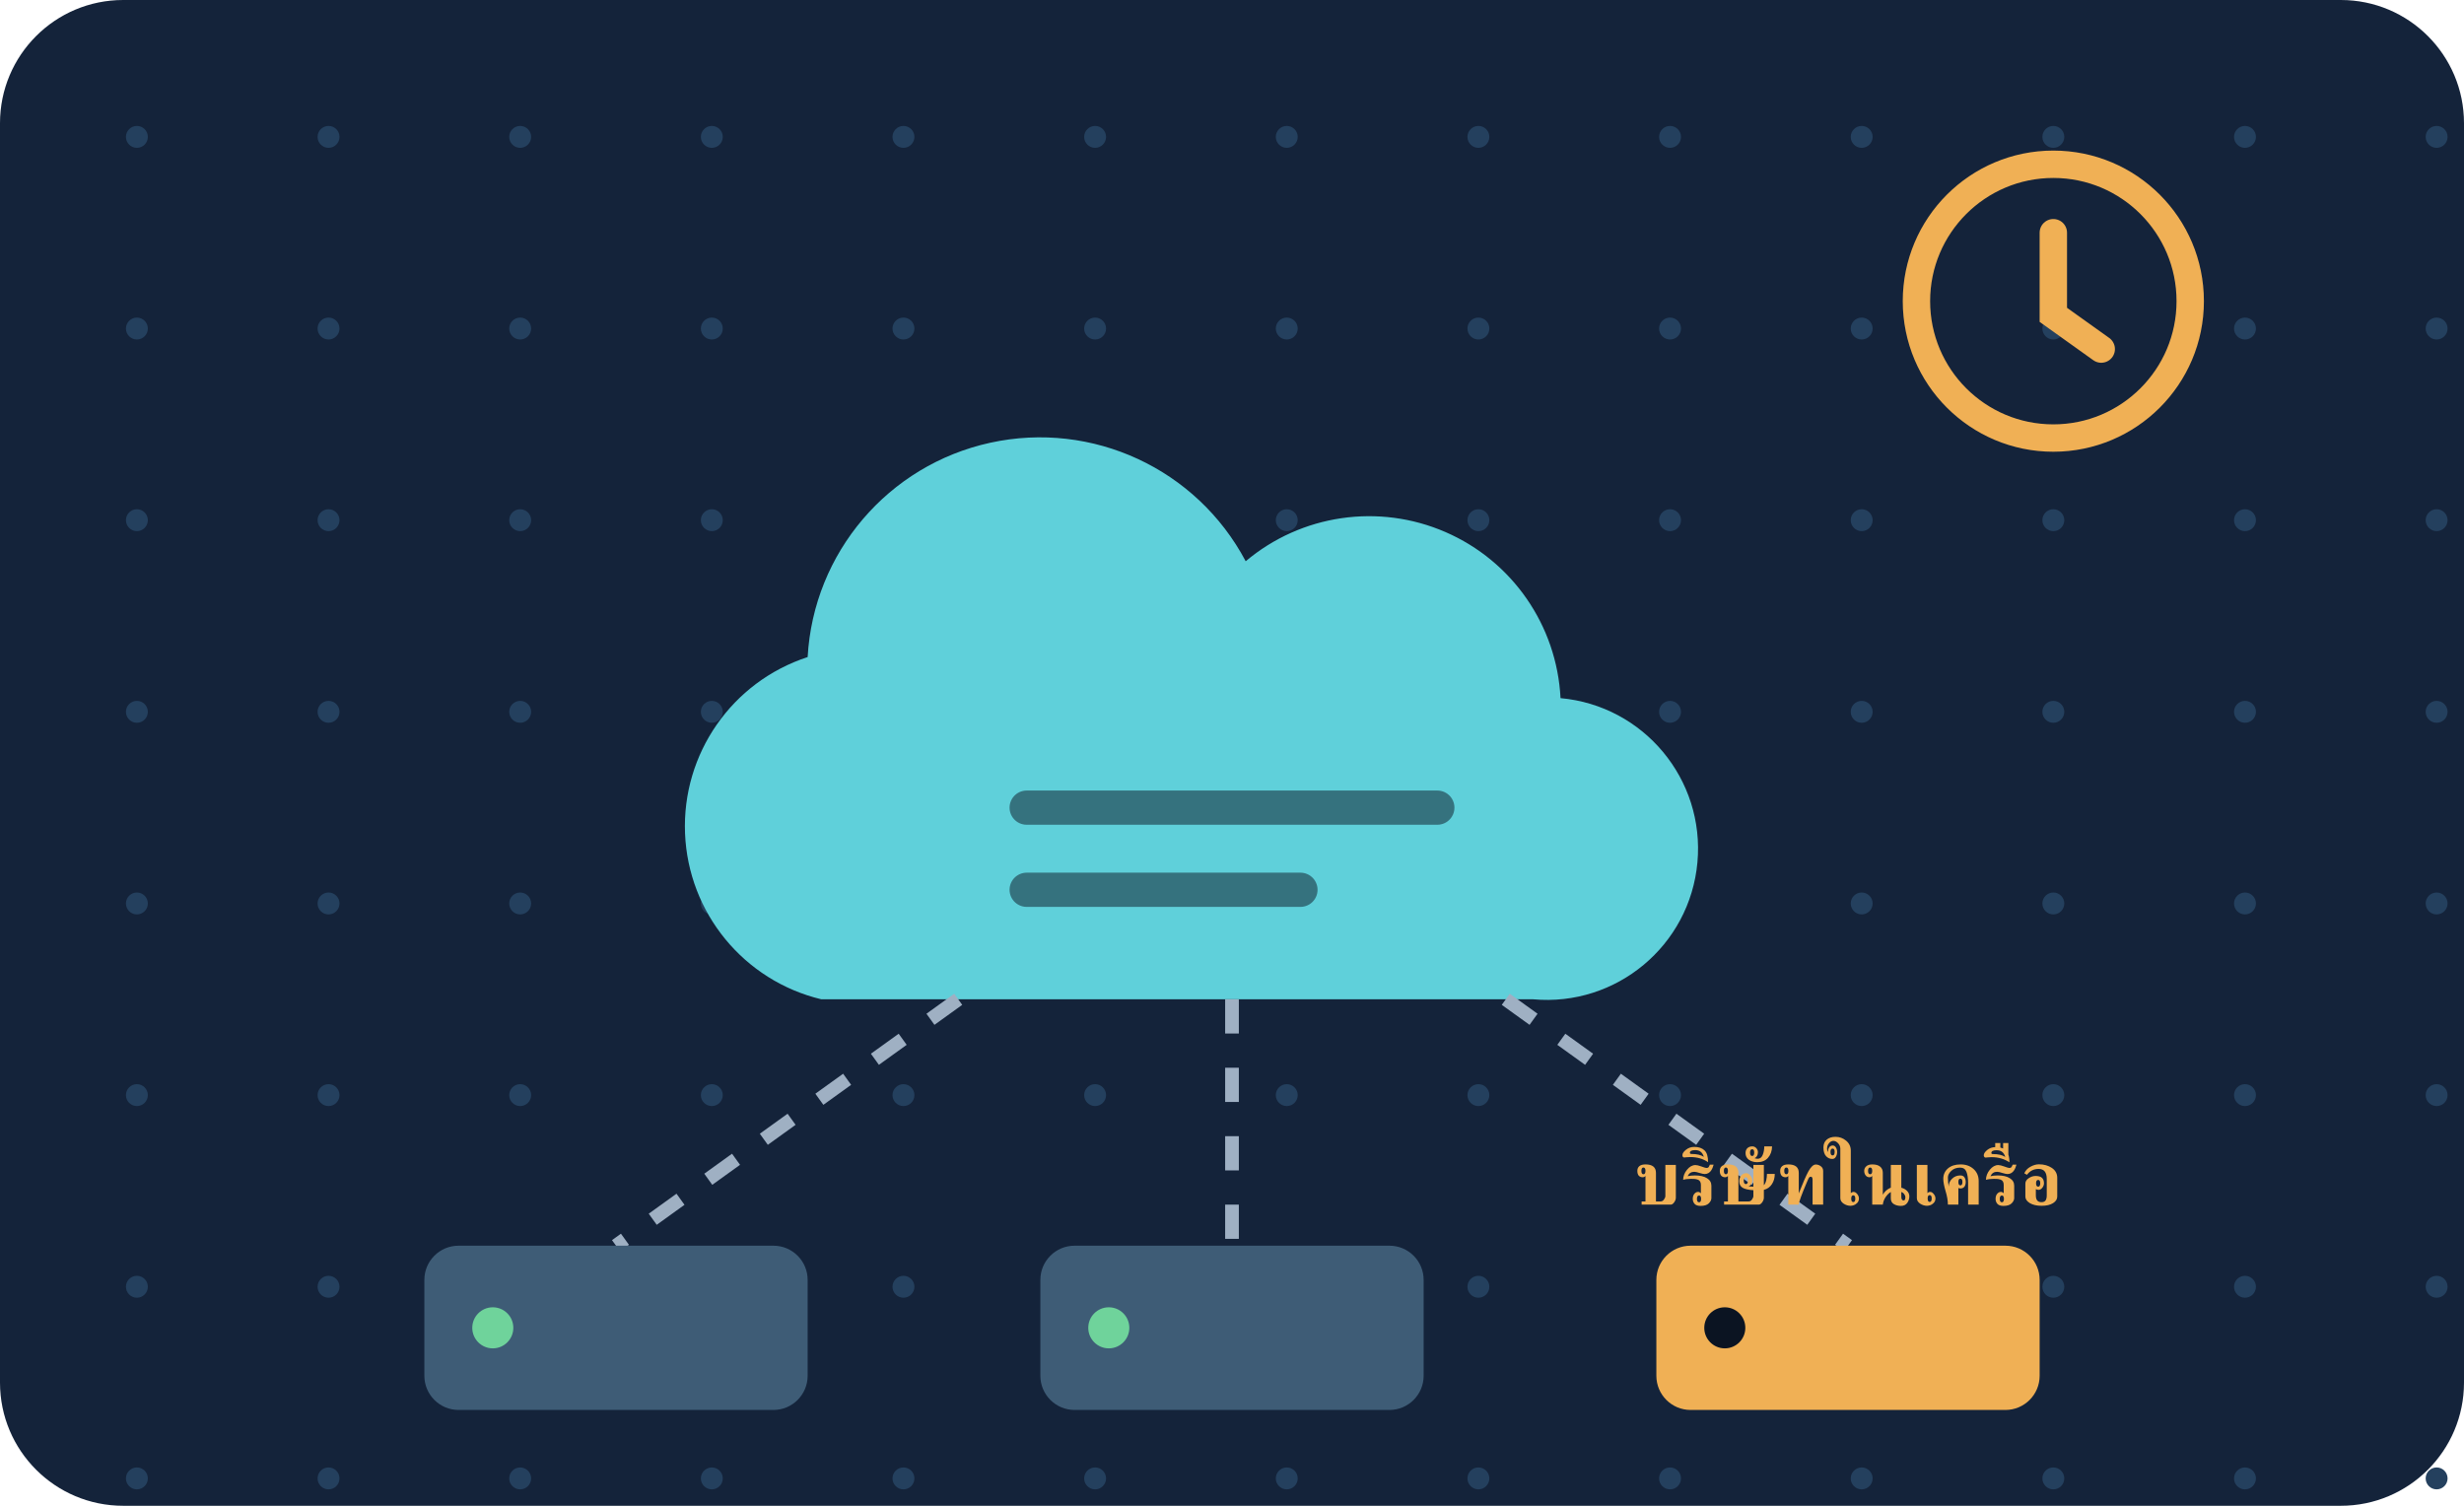
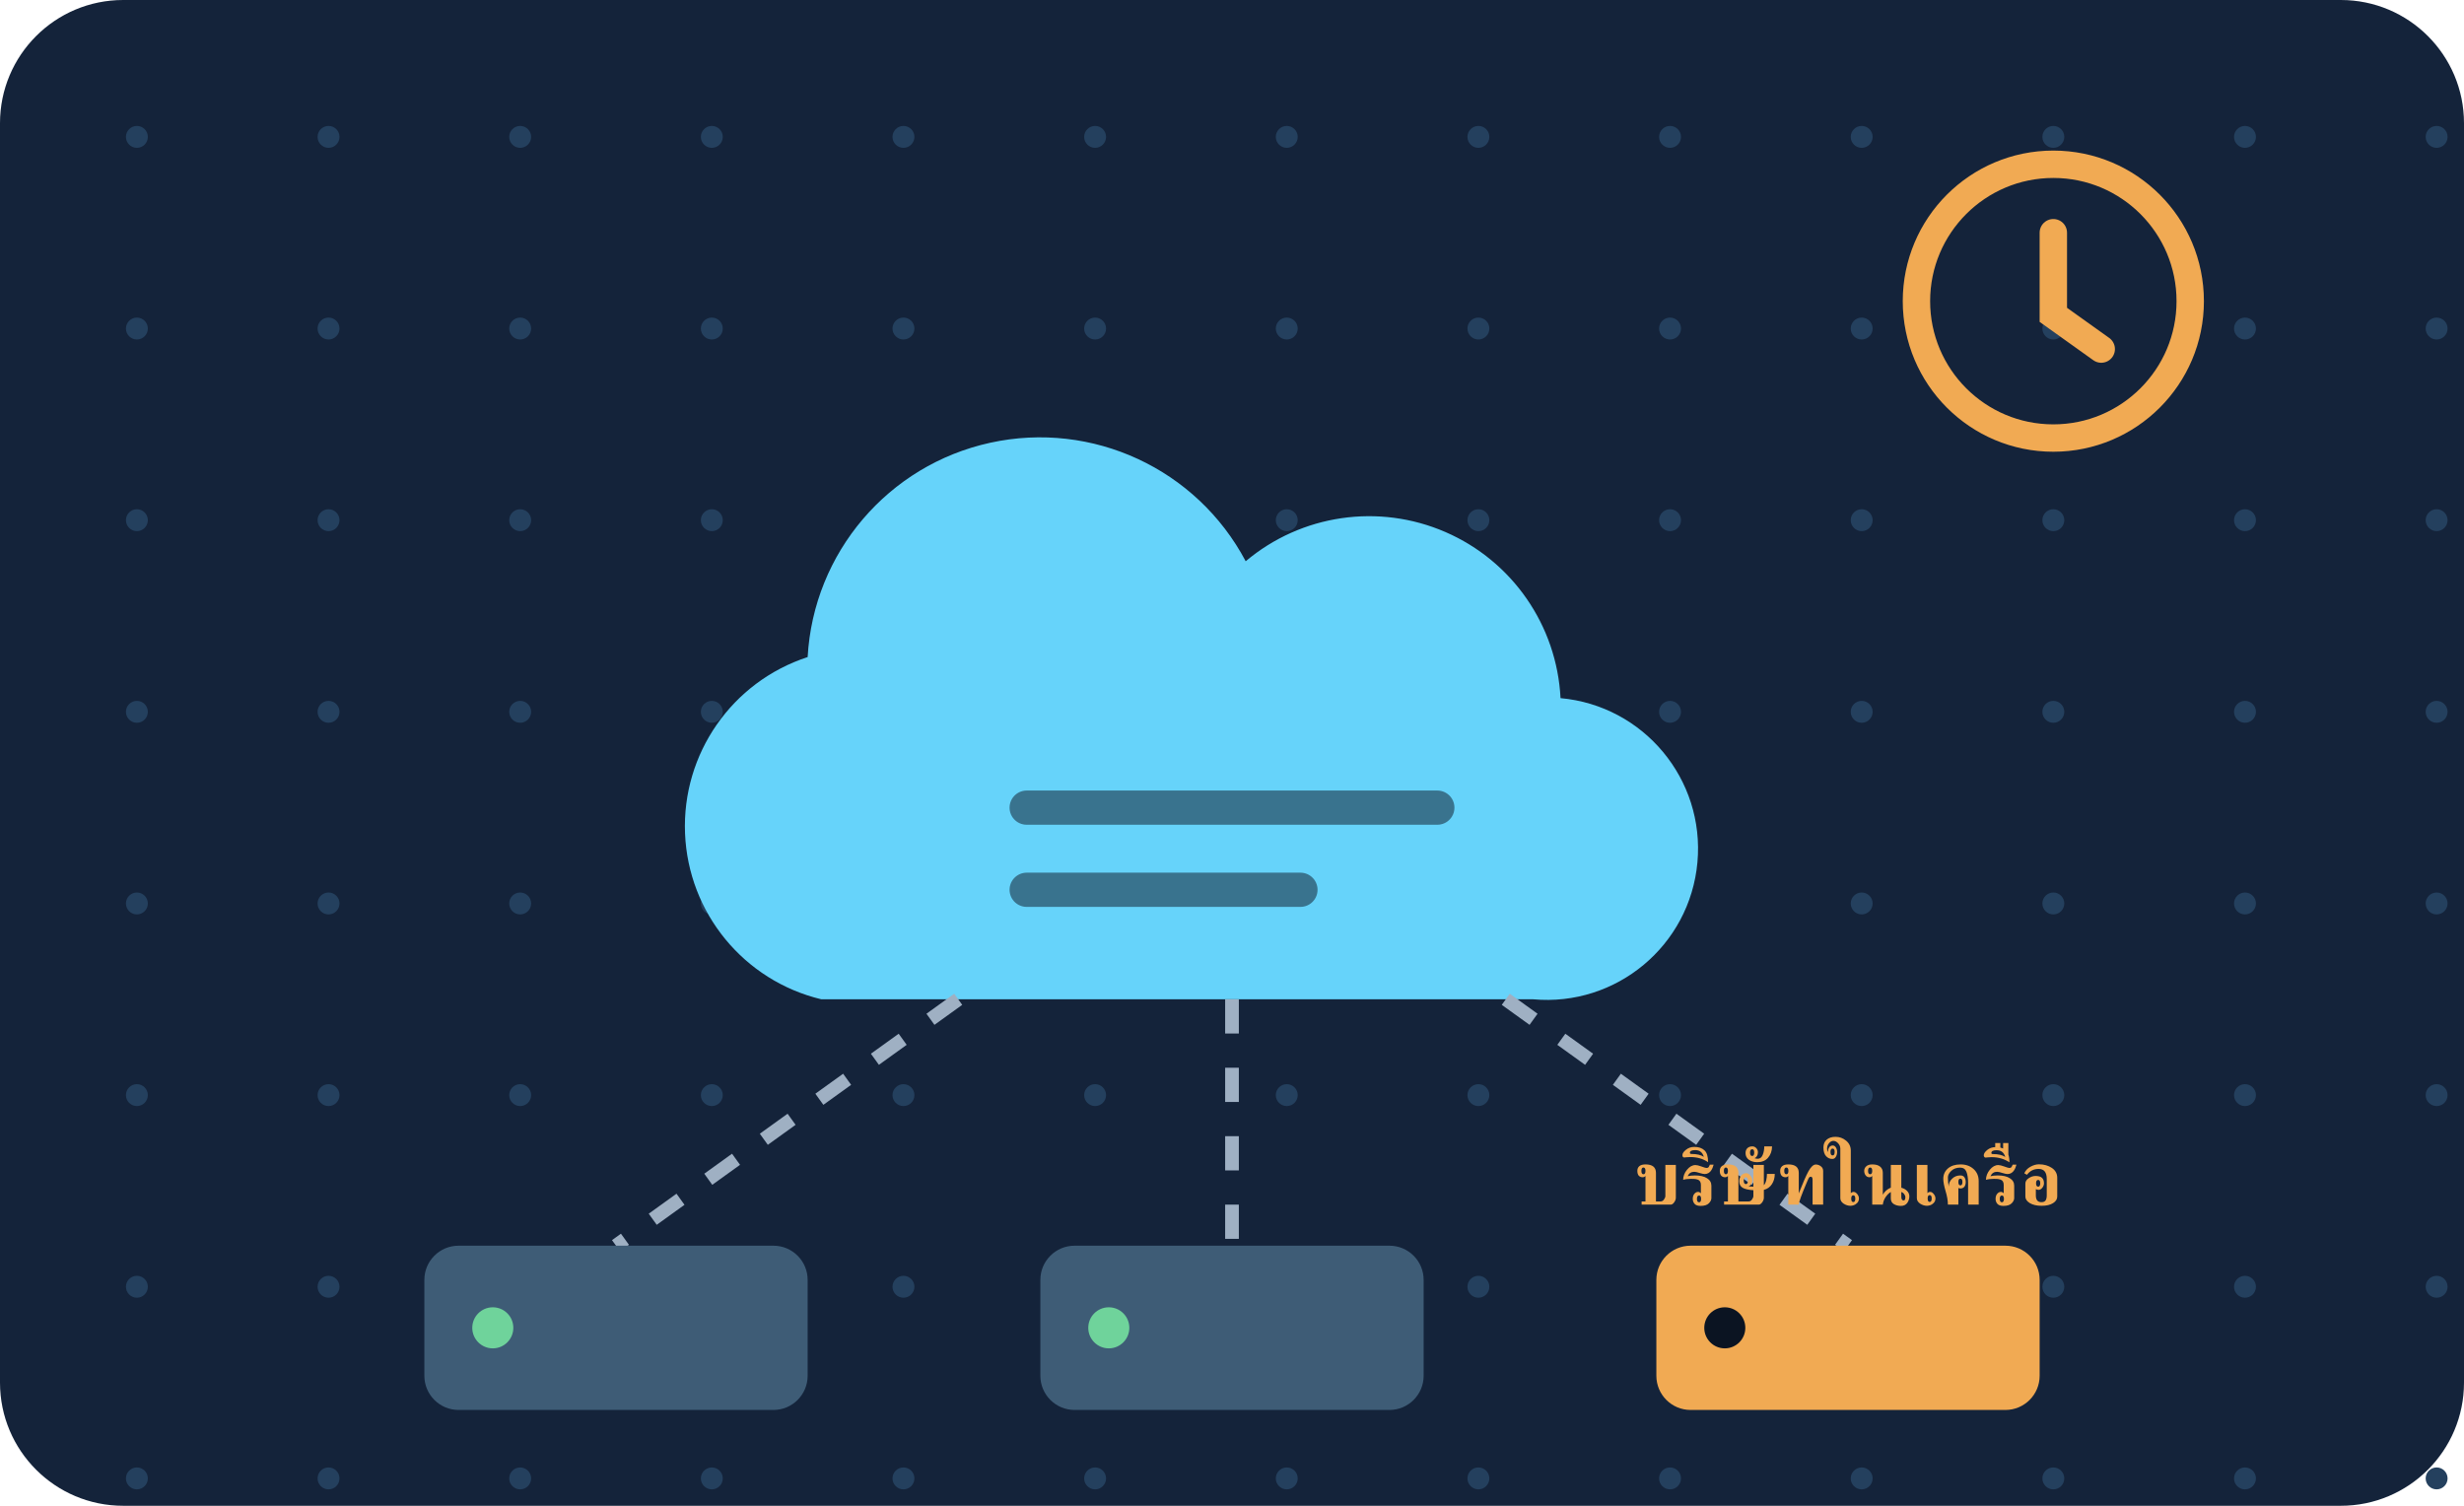
<svg xmlns="http://www.w3.org/2000/svg" viewBox="0 0 360 220" role="img" aria-label="ระบบคลาวด์เชื่อมกับเซิร์ฟเวอร์และลูกค้า">
  <rect width="360" height="220" rx="18" fill="#14233A" />
  <g fill="#24405E">
    <circle cx="20" cy="20" r="1.6" />
    <circle cx="20" cy="48" r="1.6" />
    <circle cx="20" cy="76" r="1.6" />
    <circle cx="20" cy="104" r="1.6" />
    <circle cx="20" cy="132" r="1.6" />
    <circle cx="20" cy="160" r="1.6" />
    <circle cx="20" cy="188" r="1.6" />
    <circle cx="20" cy="216" r="1.6" />
    <circle cx="48" cy="20" r="1.6" />
    <circle cx="48" cy="48" r="1.6" />
    <circle cx="48" cy="76" r="1.6" />
    <circle cx="48" cy="104" r="1.6" />
    <circle cx="48" cy="132" r="1.6" />
    <circle cx="48" cy="160" r="1.6" />
    <circle cx="48" cy="188" r="1.6" />
    <circle cx="48" cy="216" r="1.6" />
    <circle cx="76" cy="20" r="1.6" />
    <circle cx="76" cy="48" r="1.6" />
    <circle cx="76" cy="76" r="1.6" />
    <circle cx="76" cy="104" r="1.6" />
    <circle cx="76" cy="132" r="1.6" />
    <circle cx="76" cy="160" r="1.6" />
    <circle cx="76" cy="188" r="1.6" />
    <circle cx="76" cy="216" r="1.6" />
    <circle cx="104" cy="20" r="1.6" />
    <circle cx="104" cy="48" r="1.6" />
    <circle cx="104" cy="76" r="1.6" />
    <circle cx="104" cy="104" r="1.6" />
    <circle cx="104" cy="132" r="1.6" />
    <circle cx="104" cy="160" r="1.6" />
    <circle cx="104" cy="188" r="1.6" />
    <circle cx="104" cy="216" r="1.6" />
    <circle cx="132" cy="20" r="1.6" />
    <circle cx="132" cy="48" r="1.6" />
    <circle cx="132" cy="76" r="1.6" />
    <circle cx="132" cy="104" r="1.6" />
    <circle cx="132" cy="132" r="1.6" />
    <circle cx="132" cy="160" r="1.6" />
    <circle cx="132" cy="188" r="1.6" />
    <circle cx="132" cy="216" r="1.6" />
    <circle cx="160" cy="20" r="1.6" />
    <circle cx="160" cy="48" r="1.6" />
    <circle cx="160" cy="76" r="1.6" />
    <circle cx="160" cy="104" r="1.6" />
    <circle cx="160" cy="132" r="1.6" />
    <circle cx="160" cy="160" r="1.6" />
    <circle cx="160" cy="188" r="1.6" />
    <circle cx="160" cy="216" r="1.6" />
    <circle cx="188" cy="20" r="1.6" />
    <circle cx="188" cy="48" r="1.6" />
    <circle cx="188" cy="76" r="1.6" />
    <circle cx="188" cy="104" r="1.6" />
    <circle cx="188" cy="132" r="1.6" />
    <circle cx="188" cy="160" r="1.6" />
    <circle cx="188" cy="188" r="1.6" />
    <circle cx="188" cy="216" r="1.6" />
    <circle cx="216" cy="20" r="1.6" />
    <circle cx="216" cy="48" r="1.6" />
    <circle cx="216" cy="76" r="1.6" />
    <circle cx="216" cy="104" r="1.6" />
    <circle cx="216" cy="132" r="1.6" />
    <circle cx="216" cy="160" r="1.6" />
    <circle cx="216" cy="188" r="1.6" />
    <circle cx="216" cy="216" r="1.6" />
    <circle cx="244" cy="20" r="1.6" />
    <circle cx="244" cy="48" r="1.6" />
    <circle cx="244" cy="76" r="1.6" />
    <circle cx="244" cy="104" r="1.6" />
    <circle cx="244" cy="132" r="1.6" />
    <circle cx="244" cy="160" r="1.6" />
    <circle cx="244" cy="188" r="1.6" />
    <circle cx="244" cy="216" r="1.6" />
    <circle cx="272" cy="20" r="1.6" />
    <circle cx="272" cy="48" r="1.6" />
    <circle cx="272" cy="76" r="1.6" />
    <circle cx="272" cy="104" r="1.6" />
    <circle cx="272" cy="132" r="1.6" />
    <circle cx="272" cy="160" r="1.6" />
    <circle cx="272" cy="188" r="1.6" />
    <circle cx="272" cy="216" r="1.6" />
    <circle cx="300" cy="20" r="1.6" />
    <circle cx="300" cy="48" r="1.6" />
    <circle cx="300" cy="76" r="1.6" />
    <circle cx="300" cy="104" r="1.6" />
    <circle cx="300" cy="132" r="1.6" />
    <circle cx="300" cy="160" r="1.6" />
    <circle cx="300" cy="188" r="1.6" />
    <circle cx="300" cy="216" r="1.6" />
    <circle cx="328" cy="20" r="1.6" />
    <circle cx="328" cy="48" r="1.6" />
    <circle cx="328" cy="76" r="1.6" />
    <circle cx="328" cy="104" r="1.6" />
    <circle cx="328" cy="132" r="1.6" />
    <circle cx="328" cy="160" r="1.6" />
    <circle cx="328" cy="188" r="1.6" />
    <circle cx="328" cy="216" r="1.6" />
    <circle cx="356" cy="20" r="1.6" />
    <circle cx="356" cy="48" r="1.6" />
    <circle cx="356" cy="76" r="1.6" />
    <circle cx="356" cy="104" r="1.6" />
    <circle cx="356" cy="132" r="1.6" />
    <circle cx="356" cy="160" r="1.6" />
    <circle cx="356" cy="188" r="1.6" />
    <circle cx="356" cy="216" r="1.6" />
  </g>
-   <path d="M118 96 a34 34 0 0 1 64-14 a28 28 0 0 1 46 20 a22 22 0 0 1 -4 44 h-104 a26 26 0 0 1 -2-50z" fill="#5FD0DA" />
+   <path d="M118 96 a34 34 0 0 1 64-14 a28 28 0 0 1 46 20 a22 22 0 0 1 -4 44 h-104 a26 26 0 0 1 -2-50z" fill="#66D3FA" />
  <path d="M150 118 h60 M150 130 h40" stroke="#0B1422" stroke-width="5" stroke-linecap="round" opacity=".5" />
  <g stroke="#9FB0C3" stroke-width="2" stroke-dasharray="5 5" fill="none">
    <path d="M140 146 L90 182" />
    <path d="M180 146 V182" />
    <path d="M220 146 L270 182" />
  </g>
  <g>
    <rect x="62" y="182" width="56" height="24" rx="5" fill="#3E5C76" />
    <circle cx="72" cy="194" r="3" fill="#6FD39B" />
  </g>
  <g>
    <rect x="152" y="182" width="56" height="24" rx="5" fill="#3E5C76" />
    <circle cx="162" cy="194" r="3" fill="#6FD39B" />
  </g>
  <g>
-     <rect x="242" y="182" width="56" height="24" rx="5" fill="#F0B055" />
+     <rect x="242" y="182" width="56" height="24" rx="5" fill="#F1AA53" />
    <circle cx="252" cy="194" r="3" fill="#0B1422" />
  </g>
-   <text x="270" y="176" text-anchor="middle" font-size="11" fill="#F0B055" font-family="sans-serif" font-weight="700">บริษัทในเครือ</text>
-   <circle cx="300" cy="44" r="20" fill="none" stroke="#F0B055" stroke-width="4" />
-   <path d="M300 34 v12 l7 5" stroke="#F0B055" stroke-width="4" fill="none" stroke-linecap="round" />
+   <text x="270" y="176" text-anchor="middle" font-size="11" fill="#F1AA53" font-family="sans-serif" font-weight="700">บริษัทในเครือ</text>
+   <circle cx="300" cy="44" r="20" fill="none" stroke="#F1AA53" stroke-width="4" />
+   <path d="M300 34 v12 l7 5" stroke="#F1AA53" stroke-width="4" fill="none" stroke-linecap="round" />
</svg>
